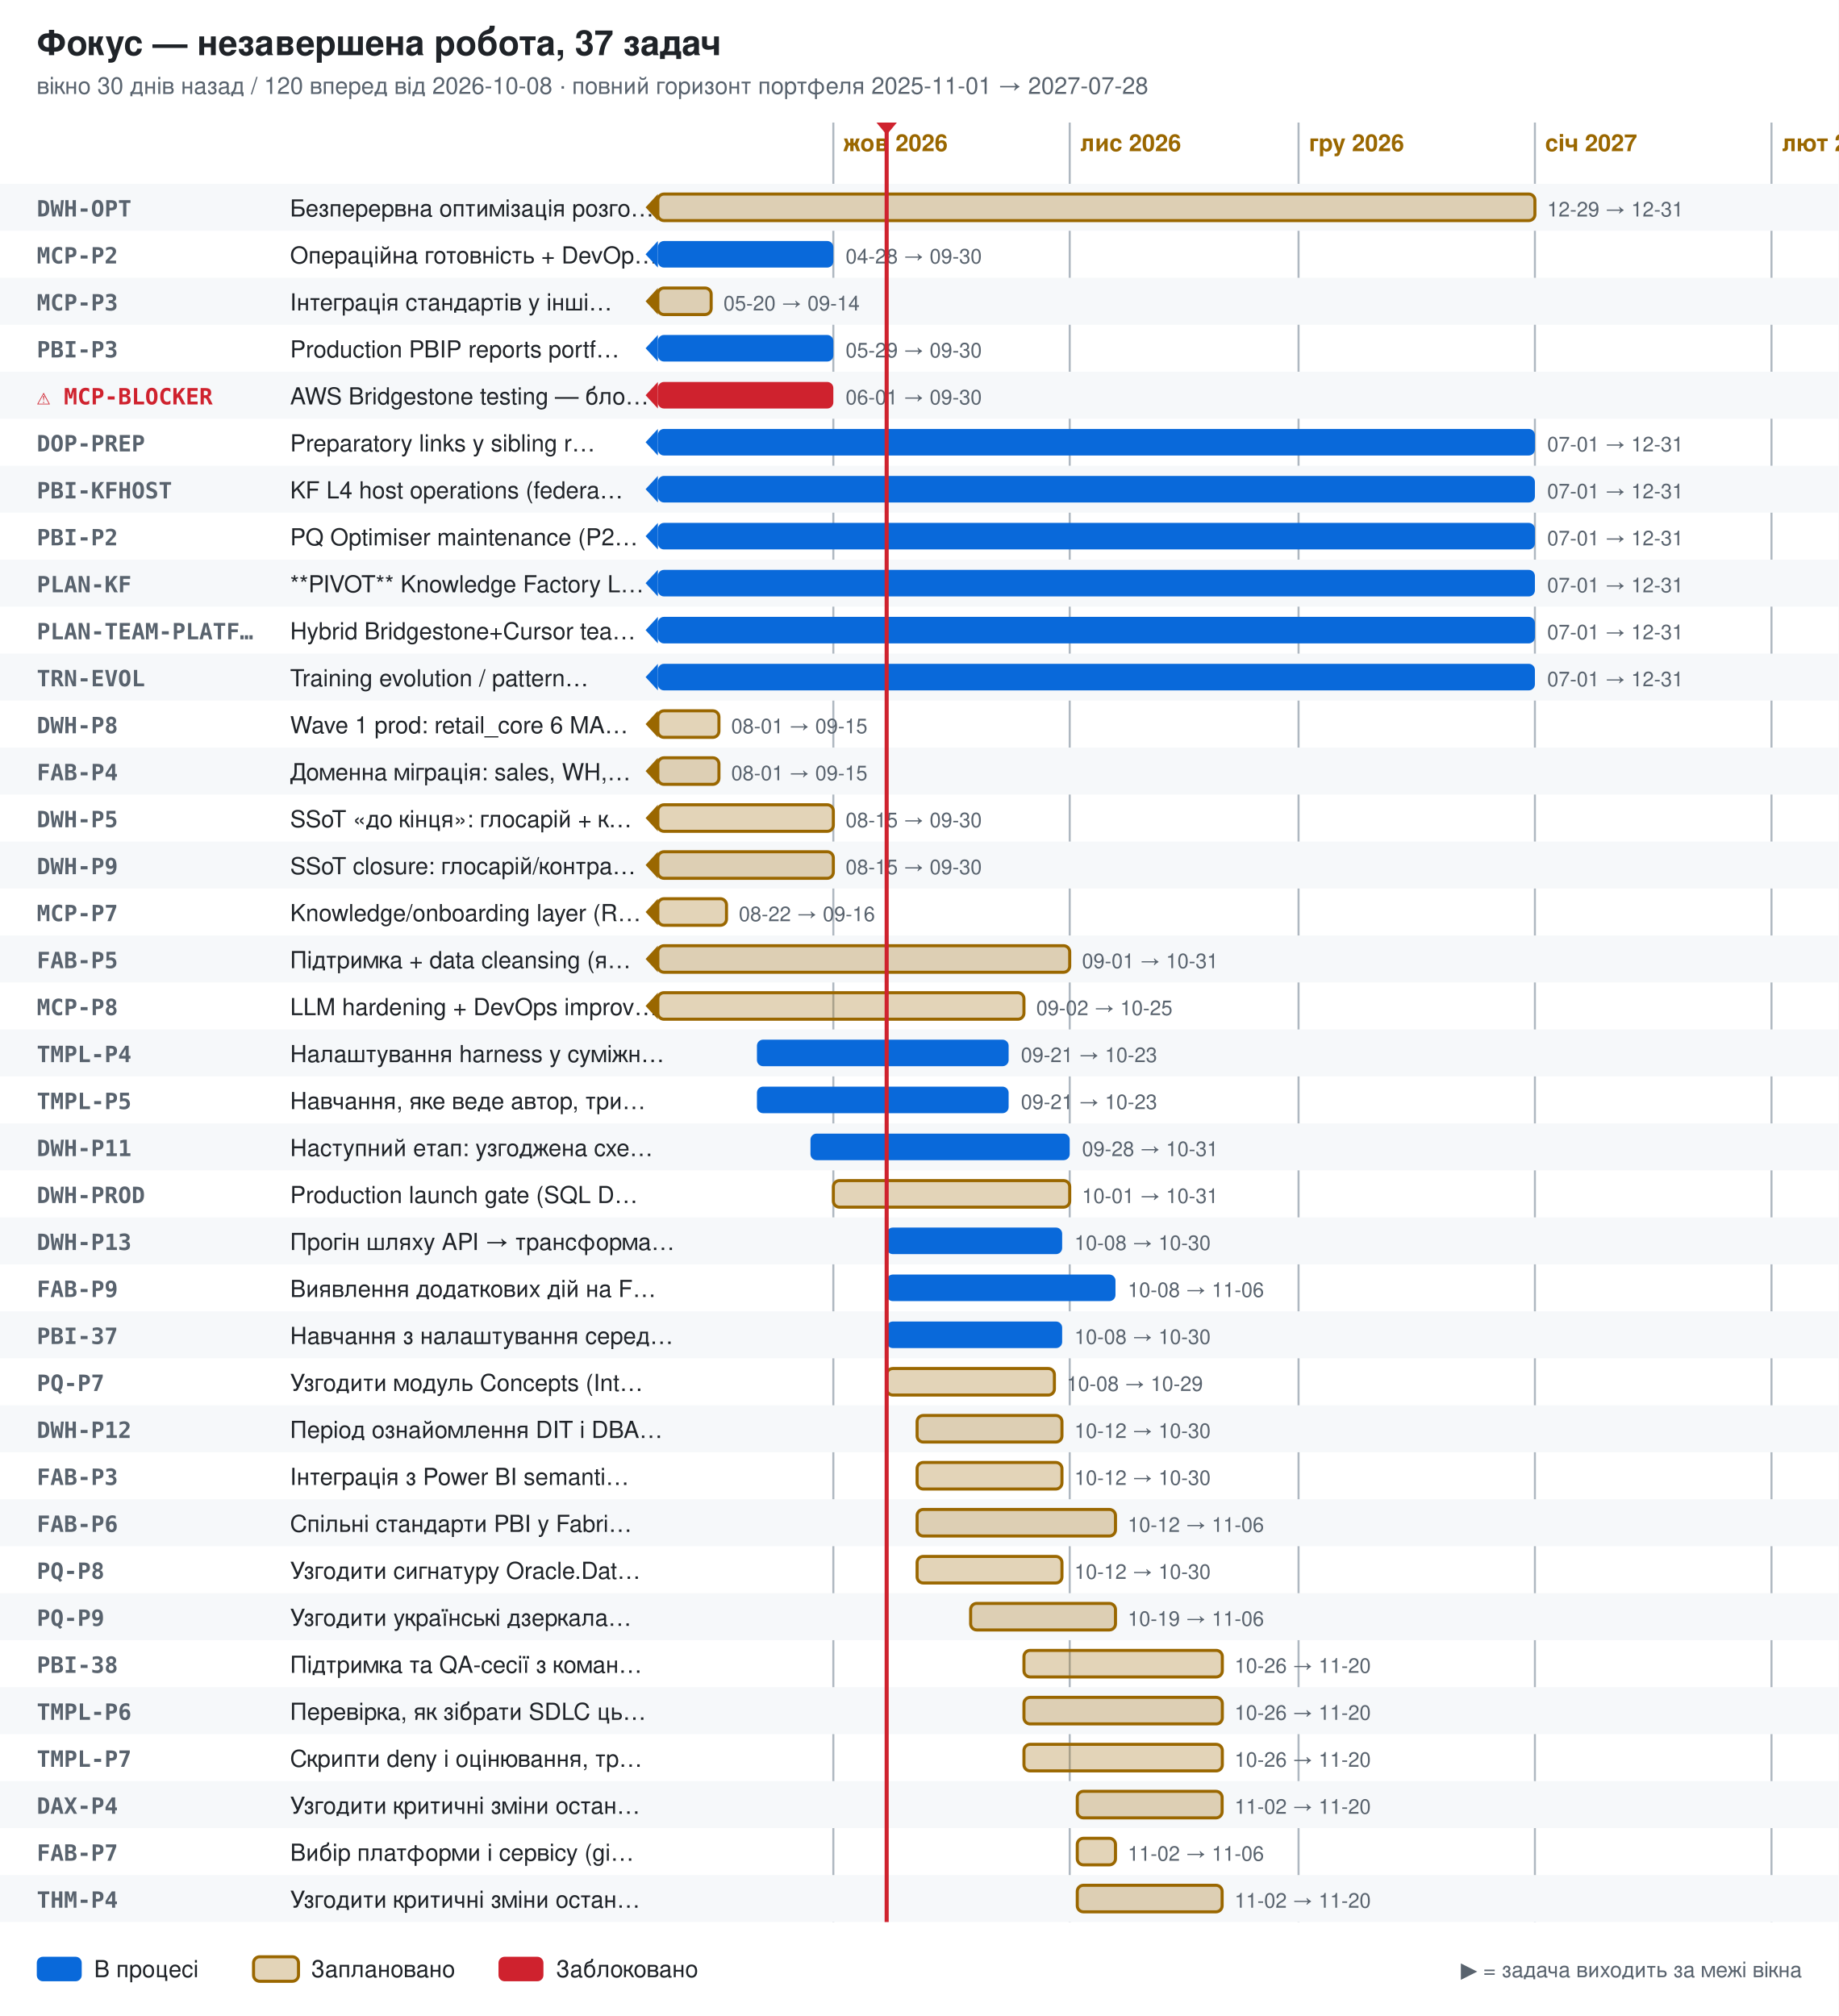
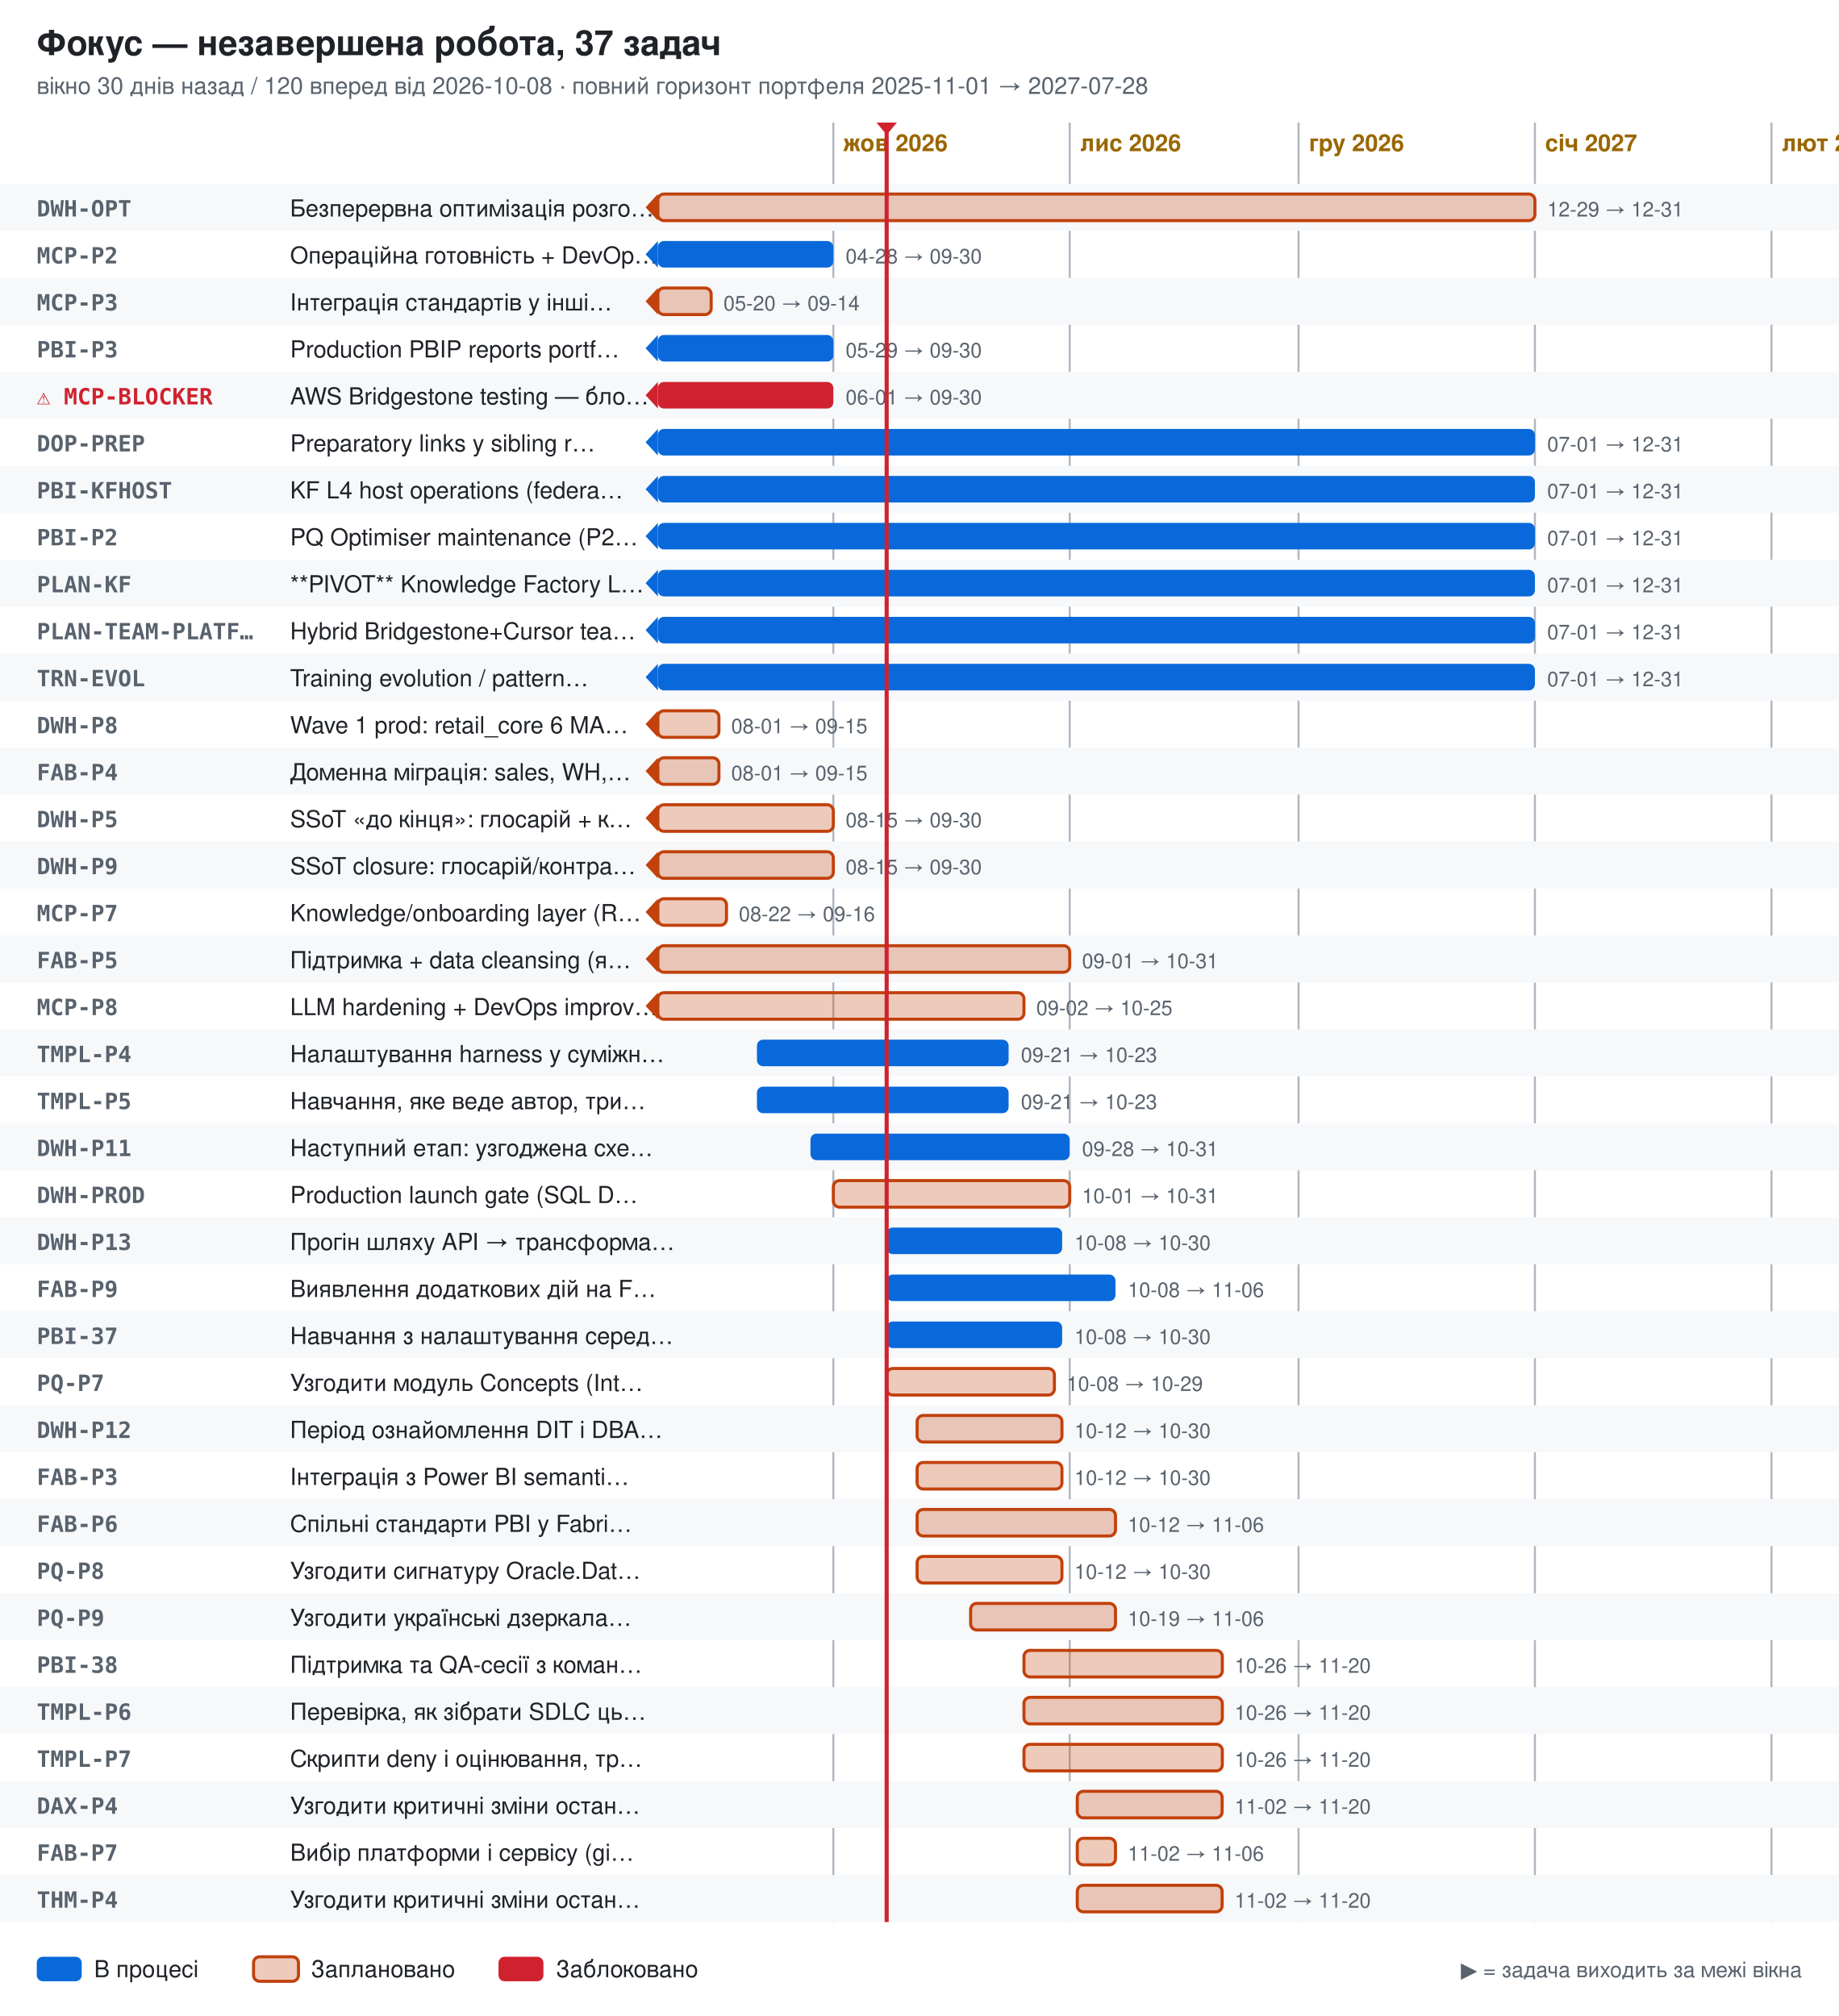
<svg xmlns="http://www.w3.org/2000/svg" width="900" height="987" viewBox="0 0 900 987" role="img" aria-label="Фокус — незавершена робота, 37 задач" font-family="Segoe UI,Helvetica,Arial,sans-serif">
  <rect width="900" height="987" fill="#ffffff" />
  <text x="18" y="27" font-size="17" font-weight="700" fill="#1f2328">Фокус — незавершена робота, 37 задач</text>
  <text x="18" y="46" font-size="11.5" fill="#59636e">вікно 30 днів назад / 120 вперед від 2026-10-08 · повний горизонт портфеля 2025-11-01 → 2027-07-28</text>
  <line x1="407.9" y1="60.0" x2="407.9" y2="941.0" stroke="#afb8c1" stroke-width="1" />
  <text x="412.9" y="74.0" font-size="11.5" font-weight="600" fill="#9a6700">жов 2026</text>
  <line x1="523.6" y1="60.0" x2="523.6" y2="941.0" stroke="#afb8c1" stroke-width="1" />
  <text x="528.6" y="74.0" font-size="11.5" font-weight="600" fill="#9a6700">лис 2026</text>
  <line x1="635.6" y1="60.0" x2="635.6" y2="941.0" stroke="#afb8c1" stroke-width="1" />
  <text x="640.6" y="74.0" font-size="11.5" font-weight="600" fill="#9a6700">гру 2026</text>
  <line x1="751.3" y1="60.0" x2="751.3" y2="941.0" stroke="#afb8c1" stroke-width="1" />
  <text x="756.3" y="74.0" font-size="11.5" font-weight="600" fill="#9a6700">січ 2027</text>
  <line x1="867.1" y1="60.0" x2="867.1" y2="941.0" stroke="#afb8c1" stroke-width="1" />
  <text x="872.1" y="74.0" font-size="11.5" font-weight="600" fill="#9a6700">лют 2027</text>
  <rect x="0" y="90.0" width="900" height="23" fill="#f6f8fa" />
  <text x="18" y="106.0" font-size="11" font-weight="600" fill="#59636e" font-family="Consolas,monospace">DWH-OPT</text>
  <text x="142" y="106.0" font-size="11.5" fill="#1f2328">Безперервна оптимізація розго…</text>
-   <rect x="322.0" y="95.0" width="429.3" height="13" rx="3" fill="#9a6700" fill-opacity="0.28" stroke="#9a6700" stroke-width="1.5" />
-   <polygon points="322.0,95.0 322.0,108.0 316.0,101.5" fill="#9a6700" />
+   <rect x="322.0" y="95.0" width="429.3" height="13" rx="3" fill="#c2410c" fill-opacity="0.28" stroke="#c2410c" stroke-width="1.5" />
+   <polygon points="322.0,95.0 322.0,108.0 316.0,101.5" fill="#c2410c" />
  <text x="757.3" y="106.0" font-size="10" fill="#59636e">12-29 → 12-31</text>
  <text x="18" y="129.0" font-size="11" font-weight="600" fill="#59636e" font-family="Consolas,monospace">MCP-P2</text>
  <text x="142" y="129.0" font-size="11.5" fill="#1f2328">Операційна готовність + DevOp…</text>
  <rect x="322.0" y="118.0" width="85.9" height="13" rx="3" fill="#0969da" />
  <polygon points="322.0,118.0 322.0,131.0 316.0,124.5" fill="#0969da" />
  <text x="413.9" y="129.0" font-size="10" fill="#59636e">04-28 → 09-30</text>
  <rect x="0" y="136.0" width="900" height="23" fill="#f6f8fa" />
  <text x="18" y="152.0" font-size="11" font-weight="600" fill="#59636e" font-family="Consolas,monospace">MCP-P3</text>
  <text x="142" y="152.0" font-size="11.5" fill="#1f2328">Інтеграція стандартів у інші…</text>
-   <rect x="322.0" y="141.0" width="26.1" height="13" rx="3" fill="#9a6700" fill-opacity="0.28" stroke="#9a6700" stroke-width="1.5" />
-   <polygon points="322.0,141.0 322.0,154.0 316.0,147.5" fill="#9a6700" />
+   <rect x="322.0" y="141.0" width="26.1" height="13" rx="3" fill="#c2410c" fill-opacity="0.28" stroke="#c2410c" stroke-width="1.5" />
+   <polygon points="322.0,141.0 322.0,154.0 316.0,147.5" fill="#c2410c" />
  <text x="354.1" y="152.0" font-size="10" fill="#59636e">05-20 → 09-14</text>
  <text x="18" y="175.0" font-size="11" font-weight="600" fill="#59636e" font-family="Consolas,monospace">PBI-P3</text>
  <text x="142" y="175.0" font-size="11.5" fill="#1f2328">Production PBIP reports portf…</text>
  <rect x="322.0" y="164.0" width="85.9" height="13" rx="3" fill="#0969da" />
  <polygon points="322.0,164.0 322.0,177.0 316.0,170.5" fill="#0969da" />
  <text x="413.9" y="175.0" font-size="10" fill="#59636e">05-29 → 09-30</text>
  <rect x="0" y="182.0" width="900" height="23" fill="#f6f8fa" />
  <text x="18" y="198.0" font-size="11" font-weight="600" fill="#cf222e" font-family="Consolas,monospace">⚠ MCP-BLOCKER</text>
  <text x="142" y="198.0" font-size="11.5" fill="#1f2328">AWS Bridgestone testing — бло…</text>
  <rect x="322.0" y="187.0" width="85.9" height="13" rx="3" fill="#cf222e" />
  <polygon points="322.0,187.0 322.0,200.0 316.0,193.5" fill="#cf222e" />
  <text x="413.9" y="198.0" font-size="10" fill="#59636e">06-01 → 09-30</text>
  <text x="18" y="221.0" font-size="11" font-weight="600" fill="#59636e" font-family="Consolas,monospace">DOP-PREP</text>
  <text x="142" y="221.0" font-size="11.5" fill="#1f2328">Preparatory links у sibling r…</text>
  <rect x="322.0" y="210.0" width="429.3" height="13" rx="3" fill="#0969da" />
  <polygon points="322.0,210.0 322.0,223.0 316.0,216.5" fill="#0969da" />
  <text x="757.3" y="221.0" font-size="10" fill="#59636e">07-01 → 12-31</text>
  <rect x="0" y="228.0" width="900" height="23" fill="#f6f8fa" />
  <text x="18" y="244.0" font-size="11" font-weight="600" fill="#59636e" font-family="Consolas,monospace">PBI-KFHOST</text>
  <text x="142" y="244.0" font-size="11.5" fill="#1f2328">KF L4 host operations (federa…</text>
  <rect x="322.0" y="233.0" width="429.3" height="13" rx="3" fill="#0969da" />
  <polygon points="322.0,233.0 322.0,246.0 316.0,239.5" fill="#0969da" />
  <text x="757.3" y="244.0" font-size="10" fill="#59636e">07-01 → 12-31</text>
  <text x="18" y="267.0" font-size="11" font-weight="600" fill="#59636e" font-family="Consolas,monospace">PBI-P2</text>
  <text x="142" y="267.0" font-size="11.5" fill="#1f2328">PQ Optimiser maintenance (P2…</text>
  <rect x="322.0" y="256.0" width="429.3" height="13" rx="3" fill="#0969da" />
  <polygon points="322.0,256.0 322.0,269.0 316.0,262.5" fill="#0969da" />
  <text x="757.3" y="267.0" font-size="10" fill="#59636e">07-01 → 12-31</text>
  <rect x="0" y="274.0" width="900" height="23" fill="#f6f8fa" />
  <text x="18" y="290.0" font-size="11" font-weight="600" fill="#59636e" font-family="Consolas,monospace">PLAN-KF</text>
  <text x="142" y="290.0" font-size="11.5" fill="#1f2328">**PIVOT** Knowledge Factory L…</text>
  <rect x="322.0" y="279.0" width="429.3" height="13" rx="3" fill="#0969da" />
  <polygon points="322.0,279.0 322.0,292.0 316.0,285.5" fill="#0969da" />
  <text x="757.3" y="290.0" font-size="10" fill="#59636e">07-01 → 12-31</text>
  <text x="18" y="313.0" font-size="11" font-weight="600" fill="#59636e" font-family="Consolas,monospace">PLAN-TEAM-PLATF…</text>
  <text x="142" y="313.0" font-size="11.5" fill="#1f2328">Hybrid Bridgestone+Cursor tea…</text>
  <rect x="322.0" y="302.0" width="429.3" height="13" rx="3" fill="#0969da" />
  <polygon points="322.0,302.0 322.0,315.0 316.0,308.5" fill="#0969da" />
  <text x="757.3" y="313.0" font-size="10" fill="#59636e">07-01 → 12-31</text>
  <rect x="0" y="320.0" width="900" height="23" fill="#f6f8fa" />
  <text x="18" y="336.0" font-size="11" font-weight="600" fill="#59636e" font-family="Consolas,monospace">TRN-EVOL</text>
  <text x="142" y="336.0" font-size="11.5" fill="#1f2328">Training evolution / pattern…</text>
  <rect x="322.0" y="325.0" width="429.3" height="13" rx="3" fill="#0969da" />
  <polygon points="322.0,325.0 322.0,338.0 316.0,331.5" fill="#0969da" />
  <text x="757.3" y="336.0" font-size="10" fill="#59636e">07-01 → 12-31</text>
  <text x="18" y="359.0" font-size="11" font-weight="600" fill="#59636e" font-family="Consolas,monospace">DWH-P8</text>
  <text x="142" y="359.0" font-size="11.5" fill="#1f2328">Wave 1 prod: retail_core 6 MA…</text>
-   <rect x="322.0" y="348.0" width="29.9" height="13" rx="3" fill="#9a6700" fill-opacity="0.28" stroke="#9a6700" stroke-width="1.5" />
-   <polygon points="322.0,348.0 322.0,361.0 316.0,354.5" fill="#9a6700" />
+   <rect x="322.0" y="348.0" width="29.9" height="13" rx="3" fill="#c2410c" fill-opacity="0.28" stroke="#c2410c" stroke-width="1.5" />
+   <polygon points="322.0,348.0 322.0,361.0 316.0,354.5" fill="#c2410c" />
  <text x="357.9" y="359.0" font-size="10" fill="#59636e">08-01 → 09-15</text>
  <rect x="0" y="366.0" width="900" height="23" fill="#f6f8fa" />
  <text x="18" y="382.0" font-size="11" font-weight="600" fill="#59636e" font-family="Consolas,monospace">FAB-P4</text>
  <text x="142" y="382.0" font-size="11.5" fill="#1f2328">Доменна міграція: sales, WH,…</text>
-   <rect x="322.0" y="371.0" width="29.9" height="13" rx="3" fill="#9a6700" fill-opacity="0.28" stroke="#9a6700" stroke-width="1.5" />
-   <polygon points="322.0,371.0 322.0,384.0 316.0,377.5" fill="#9a6700" />
+   <rect x="322.0" y="371.0" width="29.9" height="13" rx="3" fill="#c2410c" fill-opacity="0.28" stroke="#c2410c" stroke-width="1.5" />
+   <polygon points="322.0,371.0 322.0,384.0 316.0,377.5" fill="#c2410c" />
  <text x="357.9" y="382.0" font-size="10" fill="#59636e">08-01 → 09-15</text>
  <text x="18" y="405.0" font-size="11" font-weight="600" fill="#59636e" font-family="Consolas,monospace">DWH-P5</text>
  <text x="142" y="405.0" font-size="11.5" fill="#1f2328">SSoT «до кінця»: глосарій + к…</text>
-   <rect x="322.0" y="394.0" width="85.9" height="13" rx="3" fill="#9a6700" fill-opacity="0.28" stroke="#9a6700" stroke-width="1.5" />
-   <polygon points="322.0,394.0 322.0,407.0 316.0,400.5" fill="#9a6700" />
+   <rect x="322.0" y="394.0" width="85.9" height="13" rx="3" fill="#c2410c" fill-opacity="0.28" stroke="#c2410c" stroke-width="1.5" />
+   <polygon points="322.0,394.0 322.0,407.0 316.0,400.5" fill="#c2410c" />
  <text x="413.9" y="405.0" font-size="10" fill="#59636e">08-15 → 09-30</text>
  <rect x="0" y="412.0" width="900" height="23" fill="#f6f8fa" />
  <text x="18" y="428.0" font-size="11" font-weight="600" fill="#59636e" font-family="Consolas,monospace">DWH-P9</text>
  <text x="142" y="428.0" font-size="11.5" fill="#1f2328">SSoT closure: глосарій/контра…</text>
-   <rect x="322.0" y="417.0" width="85.9" height="13" rx="3" fill="#9a6700" fill-opacity="0.28" stroke="#9a6700" stroke-width="1.5" />
-   <polygon points="322.0,417.0 322.0,430.0 316.0,423.5" fill="#9a6700" />
+   <rect x="322.0" y="417.0" width="85.9" height="13" rx="3" fill="#c2410c" fill-opacity="0.28" stroke="#c2410c" stroke-width="1.5" />
+   <polygon points="322.0,417.0 322.0,430.0 316.0,423.5" fill="#c2410c" />
  <text x="413.9" y="428.0" font-size="10" fill="#59636e">08-15 → 09-30</text>
  <text x="18" y="451.0" font-size="11" font-weight="600" fill="#59636e" font-family="Consolas,monospace">MCP-P7</text>
  <text x="142" y="451.0" font-size="11.5" fill="#1f2328">Knowledge/onboarding layer (R…</text>
-   <rect x="322.0" y="440.0" width="33.6" height="13" rx="3" fill="#9a6700" fill-opacity="0.28" stroke="#9a6700" stroke-width="1.5" />
-   <polygon points="322.0,440.0 322.0,453.0 316.0,446.5" fill="#9a6700" />
+   <rect x="322.0" y="440.0" width="33.6" height="13" rx="3" fill="#c2410c" fill-opacity="0.28" stroke="#c2410c" stroke-width="1.5" />
+   <polygon points="322.0,440.0 322.0,453.0 316.0,446.5" fill="#c2410c" />
  <text x="361.6" y="451.0" font-size="10" fill="#59636e">08-22 → 09-16</text>
  <rect x="0" y="458.0" width="900" height="23" fill="#f6f8fa" />
  <text x="18" y="474.0" font-size="11" font-weight="600" fill="#59636e" font-family="Consolas,monospace">FAB-P5</text>
  <text x="142" y="474.0" font-size="11.5" fill="#1f2328">Підтримка + data cleansing (я…</text>
-   <rect x="322.0" y="463.0" width="201.6" height="13" rx="3" fill="#9a6700" fill-opacity="0.28" stroke="#9a6700" stroke-width="1.5" />
-   <polygon points="322.0,463.0 322.0,476.0 316.0,469.5" fill="#9a6700" />
+   <rect x="322.0" y="463.0" width="201.6" height="13" rx="3" fill="#c2410c" fill-opacity="0.28" stroke="#c2410c" stroke-width="1.5" />
+   <polygon points="322.0,463.0 322.0,476.0 316.0,469.5" fill="#c2410c" />
  <text x="529.6" y="474.0" font-size="10" fill="#59636e">09-01 → 10-31</text>
  <text x="18" y="497.0" font-size="11" font-weight="600" fill="#59636e" font-family="Consolas,monospace">MCP-P8</text>
  <text x="142" y="497.0" font-size="11.5" fill="#1f2328">LLM hardening + DevOps improv…</text>
-   <rect x="322.0" y="486.0" width="179.2" height="13" rx="3" fill="#9a6700" fill-opacity="0.28" stroke="#9a6700" stroke-width="1.5" />
-   <polygon points="322.0,486.0 322.0,499.0 316.0,492.5" fill="#9a6700" />
+   <rect x="322.0" y="486.0" width="179.2" height="13" rx="3" fill="#c2410c" fill-opacity="0.28" stroke="#c2410c" stroke-width="1.5" />
+   <polygon points="322.0,486.0 322.0,499.0 316.0,492.5" fill="#c2410c" />
  <text x="507.2" y="497.0" font-size="10" fill="#59636e">09-02 → 10-25</text>
  <rect x="0" y="504.0" width="900" height="23" fill="#f6f8fa" />
  <text x="18" y="520.0" font-size="11" font-weight="600" fill="#59636e" font-family="Consolas,monospace">TMPL-P4</text>
  <text x="142" y="520.0" font-size="11.5" fill="#1f2328">Налаштування harness у суміжн…</text>
  <rect x="370.5" y="509.0" width="123.2" height="13" rx="3" fill="#0969da" />
  <text x="499.7" y="520.0" font-size="10" fill="#59636e">09-21 → 10-23</text>
  <text x="18" y="543.0" font-size="11" font-weight="600" fill="#59636e" font-family="Consolas,monospace">TMPL-P5</text>
  <text x="142" y="543.0" font-size="11.5" fill="#1f2328">Навчання, яке веде автор, три…</text>
  <rect x="370.5" y="532.0" width="123.2" height="13" rx="3" fill="#0969da" />
  <text x="499.7" y="543.0" font-size="10" fill="#59636e">09-21 → 10-23</text>
  <rect x="0" y="550.0" width="900" height="23" fill="#f6f8fa" />
  <text x="18" y="566.0" font-size="11" font-weight="600" fill="#59636e" font-family="Consolas,monospace">DWH-P11</text>
  <text x="142" y="566.0" font-size="11.5" fill="#1f2328">Наступний етап: узгоджена схе…</text>
  <rect x="396.7" y="555.0" width="126.9" height="13" rx="3" fill="#0969da" />
  <text x="529.6" y="566.0" font-size="10" fill="#59636e">09-28 → 10-31</text>
  <text x="18" y="589.0" font-size="11" font-weight="600" fill="#59636e" font-family="Consolas,monospace">DWH-PROD</text>
  <text x="142" y="589.0" font-size="11.5" fill="#1f2328">Production launch gate (SQL D…</text>
-   <rect x="407.9" y="578.0" width="115.7" height="13" rx="3" fill="#9a6700" fill-opacity="0.28" stroke="#9a6700" stroke-width="1.5" />
+   <rect x="407.9" y="578.0" width="115.7" height="13" rx="3" fill="#c2410c" fill-opacity="0.28" stroke="#c2410c" stroke-width="1.5" />
  <text x="529.6" y="589.0" font-size="10" fill="#59636e">10-01 → 10-31</text>
  <rect x="0" y="596.0" width="900" height="23" fill="#f6f8fa" />
  <text x="18" y="612.0" font-size="11" font-weight="600" fill="#59636e" font-family="Consolas,monospace">DWH-P13</text>
  <text x="142" y="612.0" font-size="11.5" fill="#1f2328">Прогін шляху API → трансформа…</text>
  <rect x="434.0" y="601.0" width="85.9" height="13" rx="3" fill="#0969da" />
  <text x="525.9" y="612.0" font-size="10" fill="#59636e">10-08 → 10-30</text>
  <text x="18" y="635.0" font-size="11" font-weight="600" fill="#59636e" font-family="Consolas,monospace">FAB-P9</text>
  <text x="142" y="635.0" font-size="11.5" fill="#1f2328">Виявлення додаткових дій на F…</text>
  <rect x="434.0" y="624.0" width="112.0" height="13" rx="3" fill="#0969da" />
  <text x="552.0" y="635.0" font-size="10" fill="#59636e">10-08 → 11-06</text>
  <rect x="0" y="642.0" width="900" height="23" fill="#f6f8fa" />
  <text x="18" y="658.0" font-size="11" font-weight="600" fill="#59636e" font-family="Consolas,monospace">PBI-37</text>
  <text x="142" y="658.0" font-size="11.5" fill="#1f2328">Навчання з налаштування серед…</text>
  <rect x="434.0" y="647.0" width="85.9" height="13" rx="3" fill="#0969da" />
  <text x="525.9" y="658.0" font-size="10" fill="#59636e">10-08 → 10-30</text>
  <text x="18" y="681.0" font-size="11" font-weight="600" fill="#59636e" font-family="Consolas,monospace">PQ-P7</text>
  <text x="142" y="681.0" font-size="11.5" fill="#1f2328">Узгодити модуль Concepts (Int…</text>
-   <rect x="434.0" y="670.0" width="82.1" height="13" rx="3" fill="#9a6700" fill-opacity="0.28" stroke="#9a6700" stroke-width="1.5" />
+   <rect x="434.0" y="670.0" width="82.1" height="13" rx="3" fill="#c2410c" fill-opacity="0.28" stroke="#c2410c" stroke-width="1.5" />
  <text x="522.1" y="681.0" font-size="10" fill="#59636e">10-08 → 10-29</text>
  <rect x="0" y="688.0" width="900" height="23" fill="#f6f8fa" />
  <text x="18" y="704.0" font-size="11" font-weight="600" fill="#59636e" font-family="Consolas,monospace">DWH-P12</text>
  <text x="142" y="704.0" font-size="11.5" fill="#1f2328">Період ознайомлення DIT і DBA…</text>
-   <rect x="448.9" y="693.0" width="70.9" height="13" rx="3" fill="#9a6700" fill-opacity="0.28" stroke="#9a6700" stroke-width="1.5" />
+   <rect x="448.9" y="693.0" width="70.9" height="13" rx="3" fill="#c2410c" fill-opacity="0.28" stroke="#c2410c" stroke-width="1.5" />
  <text x="525.9" y="704.0" font-size="10" fill="#59636e">10-12 → 10-30</text>
  <text x="18" y="727.0" font-size="11" font-weight="600" fill="#59636e" font-family="Consolas,monospace">FAB-P3</text>
  <text x="142" y="727.0" font-size="11.5" fill="#1f2328">Інтеграція з Power BI semanti…</text>
-   <rect x="448.9" y="716.0" width="70.9" height="13" rx="3" fill="#9a6700" fill-opacity="0.28" stroke="#9a6700" stroke-width="1.5" />
+   <rect x="448.9" y="716.0" width="70.9" height="13" rx="3" fill="#c2410c" fill-opacity="0.28" stroke="#c2410c" stroke-width="1.5" />
  <text x="525.9" y="727.0" font-size="10" fill="#59636e">10-12 → 10-30</text>
  <rect x="0" y="734.0" width="900" height="23" fill="#f6f8fa" />
  <text x="18" y="750.0" font-size="11" font-weight="600" fill="#59636e" font-family="Consolas,monospace">FAB-P6</text>
  <text x="142" y="750.0" font-size="11.5" fill="#1f2328">Спільні стандарти PBI у Fabri…</text>
-   <rect x="448.9" y="739.0" width="97.1" height="13" rx="3" fill="#9a6700" fill-opacity="0.28" stroke="#9a6700" stroke-width="1.5" />
+   <rect x="448.9" y="739.0" width="97.1" height="13" rx="3" fill="#c2410c" fill-opacity="0.28" stroke="#c2410c" stroke-width="1.5" />
  <text x="552.0" y="750.0" font-size="10" fill="#59636e">10-12 → 11-06</text>
  <text x="18" y="773.0" font-size="11" font-weight="600" fill="#59636e" font-family="Consolas,monospace">PQ-P8</text>
  <text x="142" y="773.0" font-size="11.5" fill="#1f2328">Узгодити сигнатуру Oracle.Dat…</text>
-   <rect x="448.9" y="762.0" width="70.9" height="13" rx="3" fill="#9a6700" fill-opacity="0.28" stroke="#9a6700" stroke-width="1.5" />
+   <rect x="448.9" y="762.0" width="70.9" height="13" rx="3" fill="#c2410c" fill-opacity="0.28" stroke="#c2410c" stroke-width="1.5" />
  <text x="525.9" y="773.0" font-size="10" fill="#59636e">10-12 → 10-30</text>
  <rect x="0" y="780.0" width="900" height="23" fill="#f6f8fa" />
  <text x="18" y="796.0" font-size="11" font-weight="600" fill="#59636e" font-family="Consolas,monospace">PQ-P9</text>
  <text x="142" y="796.0" font-size="11.5" fill="#1f2328">Узгодити українські дзеркала…</text>
-   <rect x="475.1" y="785.0" width="70.9" height="13" rx="3" fill="#9a6700" fill-opacity="0.28" stroke="#9a6700" stroke-width="1.5" />
+   <rect x="475.1" y="785.0" width="70.9" height="13" rx="3" fill="#c2410c" fill-opacity="0.28" stroke="#c2410c" stroke-width="1.5" />
  <text x="552.0" y="796.0" font-size="10" fill="#59636e">10-19 → 11-06</text>
  <text x="18" y="819.0" font-size="11" font-weight="600" fill="#59636e" font-family="Consolas,monospace">PBI-38</text>
  <text x="142" y="819.0" font-size="11.5" fill="#1f2328">Підтримка та QA-сесії з коман…</text>
-   <rect x="501.2" y="808.0" width="97.1" height="13" rx="3" fill="#9a6700" fill-opacity="0.28" stroke="#9a6700" stroke-width="1.5" />
+   <rect x="501.2" y="808.0" width="97.1" height="13" rx="3" fill="#c2410c" fill-opacity="0.28" stroke="#c2410c" stroke-width="1.5" />
  <text x="604.3" y="819.0" font-size="10" fill="#59636e">10-26 → 11-20</text>
  <rect x="0" y="826.0" width="900" height="23" fill="#f6f8fa" />
  <text x="18" y="842.0" font-size="11" font-weight="600" fill="#59636e" font-family="Consolas,monospace">TMPL-P6</text>
  <text x="142" y="842.0" font-size="11.5" fill="#1f2328">Перевірка, як зібрати SDLC ць…</text>
-   <rect x="501.2" y="831.0" width="97.1" height="13" rx="3" fill="#9a6700" fill-opacity="0.28" stroke="#9a6700" stroke-width="1.5" />
+   <rect x="501.2" y="831.0" width="97.1" height="13" rx="3" fill="#c2410c" fill-opacity="0.28" stroke="#c2410c" stroke-width="1.5" />
  <text x="604.3" y="842.0" font-size="10" fill="#59636e">10-26 → 11-20</text>
  <text x="18" y="865.0" font-size="11" font-weight="600" fill="#59636e" font-family="Consolas,monospace">TMPL-P7</text>
  <text x="142" y="865.0" font-size="11.5" fill="#1f2328">Скрипти deny і оцінювання, тр…</text>
-   <rect x="501.2" y="854.0" width="97.1" height="13" rx="3" fill="#9a6700" fill-opacity="0.28" stroke="#9a6700" stroke-width="1.5" />
+   <rect x="501.2" y="854.0" width="97.1" height="13" rx="3" fill="#c2410c" fill-opacity="0.28" stroke="#c2410c" stroke-width="1.5" />
  <text x="604.3" y="865.0" font-size="10" fill="#59636e">10-26 → 11-20</text>
  <rect x="0" y="872.0" width="900" height="23" fill="#f6f8fa" />
  <text x="18" y="888.0" font-size="11" font-weight="600" fill="#59636e" font-family="Consolas,monospace">DAX-P4</text>
  <text x="142" y="888.0" font-size="11.5" fill="#1f2328">Узгодити критичні зміни остан…</text>
-   <rect x="527.3" y="877.0" width="70.9" height="13" rx="3" fill="#9a6700" fill-opacity="0.28" stroke="#9a6700" stroke-width="1.5" />
+   <rect x="527.3" y="877.0" width="70.9" height="13" rx="3" fill="#c2410c" fill-opacity="0.28" stroke="#c2410c" stroke-width="1.5" />
  <text x="604.3" y="888.0" font-size="10" fill="#59636e">11-02 → 11-20</text>
  <text x="18" y="911.0" font-size="11" font-weight="600" fill="#59636e" font-family="Consolas,monospace">FAB-P7</text>
  <text x="142" y="911.0" font-size="11.5" fill="#1f2328">Вибір платформи і сервісу (gi…</text>
-   <rect x="527.3" y="900.0" width="18.7" height="13" rx="3" fill="#9a6700" fill-opacity="0.28" stroke="#9a6700" stroke-width="1.5" />
+   <rect x="527.3" y="900.0" width="18.7" height="13" rx="3" fill="#c2410c" fill-opacity="0.28" stroke="#c2410c" stroke-width="1.5" />
  <text x="552.0" y="911.0" font-size="10" fill="#59636e">11-02 → 11-06</text>
  <rect x="0" y="918.0" width="900" height="23" fill="#f6f8fa" />
  <text x="18" y="934.0" font-size="11" font-weight="600" fill="#59636e" font-family="Consolas,monospace">THM-P4</text>
  <text x="142" y="934.0" font-size="11.5" fill="#1f2328">Узгодити критичні зміни остан…</text>
-   <rect x="527.3" y="923.0" width="70.9" height="13" rx="3" fill="#9a6700" fill-opacity="0.28" stroke="#9a6700" stroke-width="1.5" />
+   <rect x="527.3" y="923.0" width="70.9" height="13" rx="3" fill="#c2410c" fill-opacity="0.28" stroke="#c2410c" stroke-width="1.5" />
  <text x="604.3" y="934.0" font-size="10" fill="#59636e">11-02 → 11-20</text>
  <line x1="434.0" y1="60.0" x2="434.0" y2="941.0" stroke="#cf222e" stroke-width="2" />
  <polygon points="429.0,60.0 439.0,60.0 434.0,66.0" fill="#cf222e" />
  <rect x="18.0" y="958.0" width="22" height="12" rx="3" fill="#0969da" />
  <text x="46.0" y="968.0" font-size="11.5" fill="#1f2328">В процесі</text>
-   <rect x="124.1" y="958.0" width="22" height="12" rx="3" fill="#9a6700" fill-opacity="0.28" stroke="#9a6700" stroke-width="1.5" />
+   <rect x="124.1" y="958.0" width="22" height="12" rx="3" fill="#c2410c" fill-opacity="0.28" stroke="#c2410c" stroke-width="1.5" />
  <text x="152.1" y="968.0" font-size="11.5" fill="#1f2328">Заплановано</text>
  <rect x="244.0" y="958.0" width="22" height="12" rx="3" fill="#cf222e" />
  <text x="272.0" y="968.0" font-size="11.5" fill="#1f2328">Заблоковано</text>
  <text x="882" y="968.0" text-anchor="end" font-size="10.5" fill="#59636e">▶ = задача виходить за межі вікна</text>
</svg>
